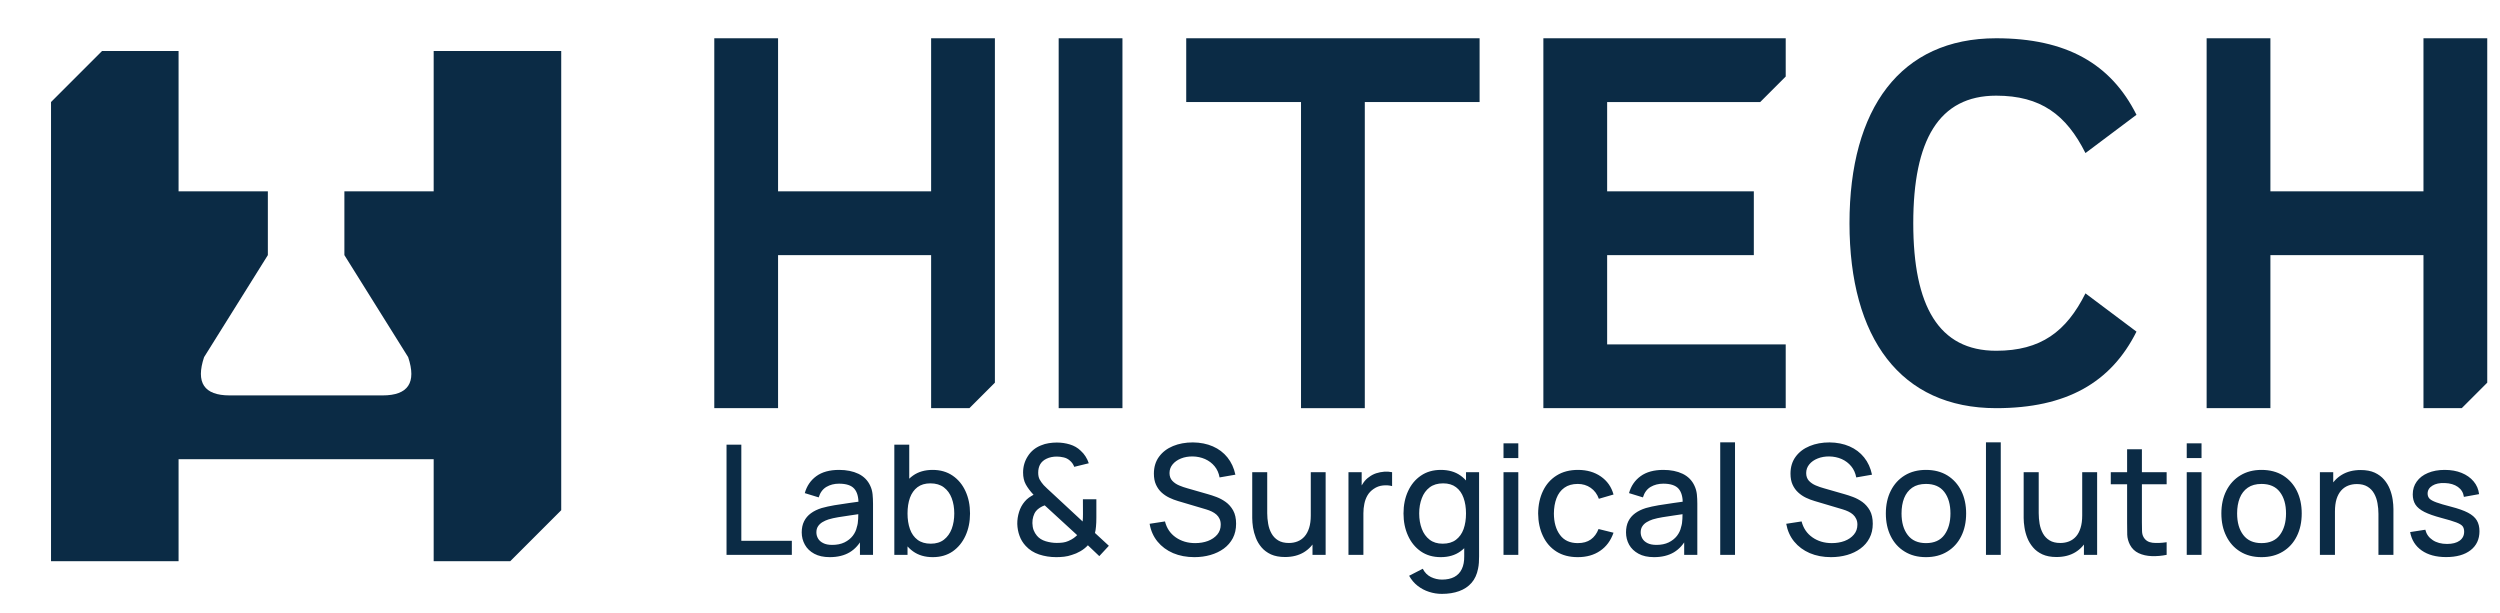
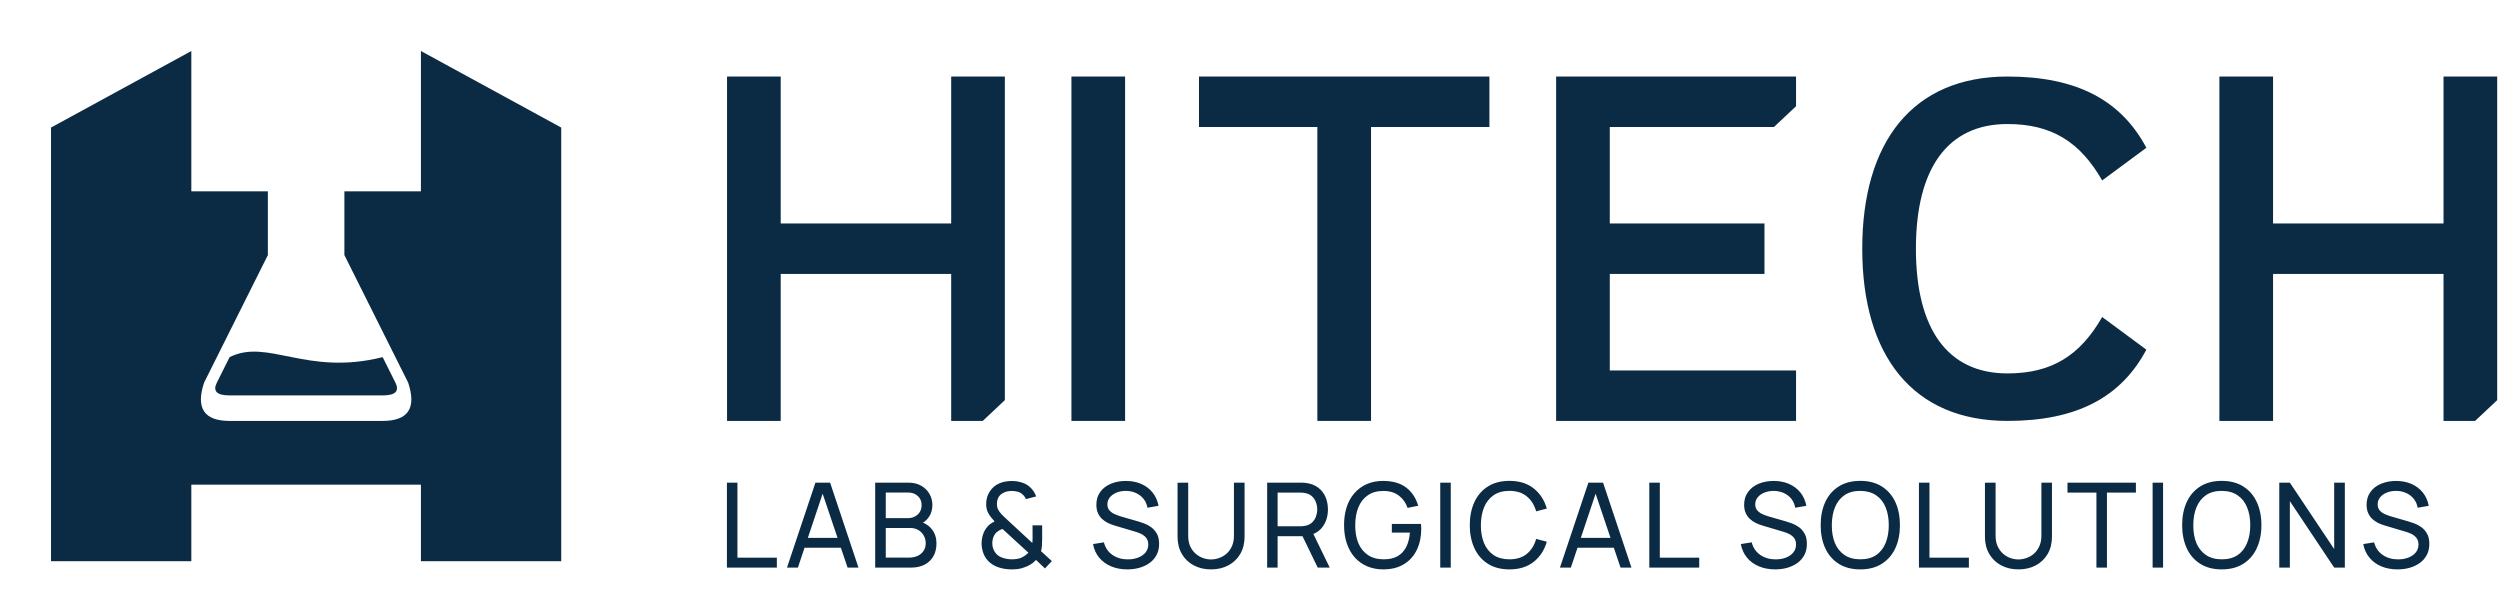
<svg xmlns="http://www.w3.org/2000/svg" viewBox="0 0 392 96" role="img" aria-label="Hitech Lab &amp; Surgical Solutions">
-   <path fill="#0B2B45" d="M16 8H28V30H42V40L32 56Q30 62 36 62H60Q66 62 64 56L54 40V30H68V8H88V80L80 88H68V72H28V88H8V16Z" />
+   <path fill="#0B2B45" d="M8 20L30 8V30H42V40L32 60Q30 66 36 66H60Q66 66 64 60L54 40V30H66V8L88 20V88H66V76H30V88H8Z" />
+   <path fill="#0B2B45" d="M36 56C42 53 48 59 60 56L62 60Q63 62 60 62H36Q33 62 34 60Z" />
  <g fill="#0B2B45">
-     <path transform="translate(112 6)" d="M0 0H10V24H34V0H44V54L40 58H34V34H10V58H0Z" />
-     <path transform="translate(166 6)" d="M0 0H10V58H0Z" />
-     <path transform="translate(186 6)" d="M0 0H46V10H28V58H18V10H0Z" />
-     <path transform="translate(242 6)" d="M0 0H38V6L34 10H10V24H33V34H10V48H38V58H0Z" />
-     <path transform="translate(290 6)" d="M45 12C41 4 34 0 23 0C8 0 0 11 0 29S8 58 23 58C34 58 41 54 45 46L37 40C34 46 30 49 23 49C14 49 10 42 10 29S14 9 23 9C30 9 34 12 37 18Z" />
-     <path transform="translate(346 6)" d="M0 0H10V24H34V0H44V54L40 58H34V34H10V58H0Z" />
+     <path transform="translate(114 12) scale(.99 .93103)" d="M0 0H8.5V24.75H35.5V0H44V54.5L40.5 58H35.5V33.25H8.5V58H0Z" />
+     <path transform="translate(168 12) scale(.99 .93103)" d="M0 0H8.5V58H0Z" />
+     <path transform="translate(188 12) scale(.99 .93103)" d="M0 0H46V8.5H27.25V58H18.75V8.5H0Z" />
+     <path transform="translate(244 12) scale(.99 .93103)" d="M0 0H38V5L34.5 8.5H8.5V24.75H33V33.25H8.5V49.5H38V58H0Z" />
+     <path transform="translate(292 12) scale(.99 .93103)" d="M45 12C41 4 34 0 23 0C8 0 0 11 0 29S8 58 23 58C34 58 41 54 45 46L38 40.5C34.5 47 30 50 23 50C13.5 50 8.5 42.5 8.5 29S13.5 8 23 8C30 8 34.5 11 38 17.5Z" />
+     <path transform="translate(348 12) scale(.99 .93103)" d="M0 0H8.5V24.75H35.5V0H44V54.5L40.5 58H35.5V33.25H8.5V58H0Z" />
  </g>
-   <path fill="#0B2B45" d="M113.92 87V69.72H116.24V84.8H124.16V87ZM130.1 87.36Q128.66 87.36 127.68 86.83Q126.7 86.3 126.21 85.42Q125.71 84.53 125.71 83.48Q125.71 82.48 126.08 81.74Q126.45 80.99 127.15 80.48Q127.84 79.97 128.84 79.66Q129.73 79.41 130.84 79.22Q131.96 79.03 133.15 78.87Q134.34 78.71 135.45 78.55L134.61 79.03Q134.64 77.4 133.94 76.62Q133.25 75.84 131.55 75.84Q130.45 75.84 129.59 76.34Q128.72 76.85 128.37 77.99L126.19 77.32Q126.66 75.64 128 74.66Q129.35 73.68 131.57 73.68Q133.32 73.68 134.6 74.29Q135.88 74.91 136.46 76.18Q136.75 76.8 136.82 77.51Q136.89 78.21 136.89 79V87H134.84V83.97L135.28 84.3Q134.51 85.83 133.23 86.6Q131.95 87.36 130.1 87.36ZM130.49 85.44Q131.6 85.44 132.41 85.05Q133.22 84.65 133.71 84.02Q134.2 83.38 134.35 82.66Q134.54 82.08 134.56 81.35Q134.59 80.62 134.59 80.2L135.37 80.51Q134.25 80.68 133.26 80.82Q132.27 80.95 131.43 81.1Q130.58 81.24 129.92 81.44Q129.39 81.61 128.96 81.87Q128.53 82.13 128.27 82.52Q128.01 82.91 128.01 83.47Q128.01 83.99 128.27 84.44Q128.53 84.89 129.08 85.16Q129.62 85.44 130.49 85.44ZM146.26 87.36Q144.42 87.36 143.16 86.45Q141.91 85.55 141.26 84Q140.62 82.45 140.62 80.51Q140.62 78.56 141.26 77.01Q141.91 75.46 143.16 74.57Q144.41 73.68 146.24 73.68Q148.05 73.68 149.37 74.58Q150.68 75.47 151.39 77.02Q152.1 78.56 152.1 80.51Q152.1 82.45 151.39 84Q150.68 85.55 149.38 86.46Q148.07 87.36 146.26 87.36ZM140.23 87V69.72H142.57V77.57H142.3V87ZM145.95 85.25Q147.2 85.25 148.01 84.62Q148.82 83.99 149.23 82.92Q149.63 81.84 149.63 80.51Q149.63 79.19 149.23 78.12Q148.83 77.05 148 76.42Q147.17 75.79 145.88 75.79Q144.66 75.79 143.86 76.39Q143.07 76.99 142.68 78.05Q142.3 79.12 142.3 80.51Q142.3 81.89 142.68 82.96Q143.06 84.03 143.87 84.64Q144.68 85.25 145.95 85.25ZM165.63 87.36Q164.19 87.36 162.93 86.94Q161.68 86.52 160.84 85.61Q160.17 84.89 159.86 84.01Q159.54 83.14 159.51 82.15Q159.5 81.19 159.79 80.27Q160.07 79.36 160.67 78.65Q160.97 78.29 161.33 78.03Q161.69 77.78 162.06 77.58Q161.26 76.72 160.84 75.95Q160.42 75.18 160.42 74.1Q160.42 72.67 161.17 71.52Q161.91 70.36 163.22 69.84Q163.83 69.58 164.46 69.49Q165.1 69.39 165.71 69.39Q166.77 69.39 167.76 69.69Q168.75 69.99 169.45 70.67Q169.9 71.07 170.22 71.58Q170.55 72.1 170.72 72.64L168.44 73.2Q168.23 72.61 167.73 72.2Q167.32 71.84 166.78 71.72Q166.23 71.59 165.7 71.59Q164.8 71.59 164.09 71.93Q163.44 72.24 163.11 72.79Q162.79 73.34 162.79 74.11Q162.79 74.77 163.02 75.19Q163.25 75.61 163.65 76.07Q163.89 76.33 164.21 76.62Q164.53 76.91 164.86 77.22L169.76 81.77Q169.79 81.49 169.8 81.19Q169.81 80.88 169.81 80.6L169.8 78.28H171.91V81.17Q171.91 81.97 171.85 82.58Q171.8 83.18 171.69 83.57L173.87 85.58L172.37 87.2L170.58 85.5Q170.07 86.05 169.41 86.43Q168.74 86.82 168.07 87.01Q167.47 87.22 166.86 87.29Q166.25 87.36 165.63 87.36ZM165.7 85.13Q166.23 85.13 166.67 85.07Q167.11 85.01 167.52 84.83Q168.06 84.59 168.37 84.36Q168.69 84.12 168.9 83.91L163.81 79.24Q163.4 79.38 163.05 79.61Q162.7 79.83 162.45 80.13Q162.16 80.5 162.02 80.99Q161.87 81.47 161.88 82.02Q161.89 82.63 162.07 83.12Q162.26 83.61 162.59 84Q163.09 84.6 163.97 84.87Q164.85 85.13 165.7 85.13ZM187.28 87.36Q185.43 87.36 183.94 86.73Q182.46 86.09 181.5 84.92Q180.54 83.75 180.26 82.13L182.67 81.76Q183.07 83.36 184.36 84.26Q185.66 85.16 187.4 85.16Q188.5 85.16 189.41 84.82Q190.32 84.47 190.87 83.82Q191.41 83.17 191.41 82.26Q191.41 81.74 191.23 81.36Q191.05 80.97 190.74 80.69Q190.42 80.41 190.01 80.21Q189.59 80.01 189.12 79.87L184.7 78.56Q184.02 78.36 183.35 78.04Q182.68 77.72 182.13 77.22Q181.59 76.72 181.26 76Q180.93 75.28 180.93 74.27Q180.93 72.71 181.74 71.61Q182.55 70.51 183.93 69.94Q185.31 69.37 187.05 69.37Q188.79 69.39 190.17 69.99Q191.55 70.59 192.46 71.72Q193.37 72.85 193.71 74.43L191.23 74.86Q191.05 73.84 190.45 73.11Q189.85 72.38 188.95 71.98Q188.06 71.59 187.02 71.57Q186 71.56 185.18 71.89Q184.36 72.22 183.87 72.81Q183.38 73.4 183.38 74.17Q183.38 74.92 183.82 75.39Q184.25 75.85 184.9 76.12Q185.54 76.39 186.17 76.56L189.41 77.49Q189.99 77.65 190.74 77.93Q191.49 78.21 192.19 78.71Q192.9 79.22 193.36 80.04Q193.82 80.87 193.82 82.12Q193.82 83.4 193.31 84.38Q192.79 85.36 191.89 86.02Q190.98 86.68 189.8 87.02Q188.62 87.36 187.28 87.36ZM201.5 87.34Q200.2 87.34 199.29 86.93Q198.39 86.51 197.81 85.83Q197.23 85.15 196.92 84.34Q196.6 83.52 196.47 82.71Q196.35 81.89 196.35 81.22V74.04H198.7V80.47Q198.7 81.3 198.85 82.13Q198.99 82.96 199.37 83.64Q199.75 84.33 200.41 84.73Q201.07 85.14 202.1 85.14Q202.84 85.14 203.46 84.89Q204.09 84.64 204.55 84.12Q205.01 83.6 205.27 82.78Q205.53 81.96 205.53 80.83L207.01 81.33Q207.01 83.16 206.34 84.51Q205.67 85.86 204.44 86.6Q203.2 87.34 201.5 87.34ZM205.8 87V83.39H205.53V74.04H207.86V87ZM211.44 87V74.04H213.51V77.18L213.2 76.77Q213.43 76.16 213.81 75.65Q214.18 75.13 214.67 74.8Q215.16 74.42 215.78 74.21Q216.41 74.01 217.06 73.96Q217.7 73.92 218.28 74.04V76.22Q217.63 76.04 216.84 76.12Q216.05 76.2 215.39 76.66Q214.77 77.08 214.42 77.68Q214.07 78.28 213.93 79Q213.78 79.71 213.78 80.48V87ZM226.08 93.12Q225.05 93.12 224.07 92.8Q223.1 92.49 222.29 91.86Q221.48 91.23 220.95 90.28L223.09 89.18Q223.54 90.07 224.37 90.48Q225.2 90.88 226.1 90.88Q227.25 90.88 228.03 90.47Q228.82 90.05 229.21 89.23Q229.61 88.41 229.59 87.19V83.61H229.87V74.04H231.92V87.22Q231.92 87.74 231.89 88.22Q231.86 88.7 231.76 89.17Q231.5 90.52 230.74 91.39Q229.98 92.26 228.79 92.69Q227.61 93.12 226.08 93.12ZM225.9 87.36Q224.1 87.36 222.79 86.46Q221.48 85.55 220.78 84Q220.07 82.45 220.07 80.51Q220.07 78.56 220.78 77.02Q221.49 75.47 222.8 74.58Q224.11 73.68 225.92 73.68Q227.76 73.68 229.01 74.57Q230.26 75.46 230.9 77.01Q231.55 78.56 231.55 80.51Q231.55 82.45 230.9 84Q230.26 85.55 229 86.45Q227.75 87.36 225.9 87.36ZM226.21 85.25Q227.48 85.25 228.29 84.64Q229.1 84.03 229.49 82.96Q229.87 81.89 229.87 80.51Q229.87 79.12 229.48 78.05Q229.1 76.99 228.3 76.39Q227.51 75.79 226.28 75.79Q225 75.79 224.17 76.42Q223.34 77.05 222.94 78.12Q222.53 79.19 222.53 80.51Q222.53 81.84 222.94 82.92Q223.34 83.99 224.16 84.62Q224.97 85.25 226.21 85.25ZM235.75 71.83V69.51H238.07V71.83ZM235.75 87V74.04H238.07V87ZM247.4 87.36Q245.42 87.36 244.04 86.48Q242.65 85.59 241.93 84.04Q241.2 82.5 241.18 80.52Q241.2 78.51 241.95 76.96Q242.69 75.42 244.09 74.55Q245.48 73.68 247.43 73.68Q249.52 73.68 251.01 74.71Q252.51 75.75 253 77.54L250.7 78.21Q250.31 77.11 249.42 76.49Q248.54 75.88 247.4 75.88Q246.12 75.88 245.29 76.48Q244.46 77.07 244.06 78.12Q243.66 79.17 243.65 80.52Q243.66 82.61 244.61 83.88Q245.55 85.16 247.4 85.16Q248.64 85.16 249.44 84.59Q250.24 84.02 250.65 82.95L253 83.53Q252.35 85.39 250.9 86.37Q249.46 87.36 247.4 87.36ZM259.35 87.36Q257.9 87.36 256.93 86.83Q255.95 86.3 255.45 85.42Q254.96 84.53 254.96 83.48Q254.96 82.48 255.32 81.74Q255.69 80.99 256.39 80.48Q257.08 79.97 258.08 79.66Q258.97 79.41 260.09 79.22Q261.21 79.03 262.4 78.87Q263.59 78.71 264.69 78.55L263.86 79.03Q263.88 77.4 263.19 76.62Q262.49 75.84 260.8 75.84Q259.7 75.84 258.83 76.34Q257.96 76.85 257.61 77.99L255.43 77.32Q255.9 75.64 257.25 74.66Q258.6 73.68 260.82 73.68Q262.57 73.68 263.84 74.29Q265.12 74.91 265.7 76.18Q265.99 76.8 266.07 77.51Q266.14 78.21 266.14 79V87H264.08V83.97L264.52 84.3Q263.75 85.83 262.47 86.6Q261.19 87.36 259.35 87.36ZM259.73 85.44Q260.84 85.44 261.65 85.05Q262.46 84.65 262.95 84.02Q263.44 83.38 263.59 82.66Q263.78 82.08 263.8 81.35Q263.83 80.62 263.83 80.2L264.61 80.51Q263.5 80.68 262.5 80.82Q261.51 80.95 260.67 81.1Q259.83 81.24 259.16 81.44Q258.64 81.61 258.21 81.87Q257.77 82.13 257.52 82.52Q257.26 82.91 257.26 83.47Q257.26 83.99 257.52 84.44Q257.78 84.89 258.32 85.16Q258.87 85.44 259.73 85.44ZM269.73 87V69.36H272.05V87ZM287.1 87.36Q285.25 87.36 283.77 86.73Q282.29 86.09 281.33 84.92Q280.37 83.75 280.08 82.13L282.49 81.76Q282.9 83.36 284.19 84.26Q285.48 85.16 287.23 85.16Q288.33 85.16 289.24 84.82Q290.15 84.47 290.69 83.82Q291.24 83.17 291.24 82.26Q291.24 81.74 291.05 81.36Q290.87 80.97 290.56 80.69Q290.25 80.41 289.83 80.21Q289.41 80.01 288.94 79.87L284.53 78.56Q283.84 78.36 283.17 78.04Q282.5 77.72 281.96 77.22Q281.41 76.72 281.08 76Q280.75 75.28 280.75 74.27Q280.75 72.71 281.56 71.61Q282.37 70.51 283.76 69.94Q285.14 69.37 286.87 69.37Q288.62 69.39 290 69.99Q291.38 70.59 292.29 71.72Q293.2 72.85 293.53 74.43L291.06 74.86Q290.87 73.84 290.27 73.11Q289.67 72.38 288.78 71.98Q287.89 71.59 286.84 71.57Q285.83 71.56 285.01 71.89Q284.18 72.22 283.7 72.81Q283.21 73.4 283.21 74.17Q283.21 74.92 283.64 75.39Q284.08 75.85 284.72 76.12Q285.36 76.39 285.99 76.56L289.23 77.49Q289.81 77.65 290.56 77.93Q291.31 78.21 292.02 78.71Q292.72 79.22 293.19 80.04Q293.65 80.87 293.65 82.12Q293.65 83.4 293.13 84.38Q292.62 85.36 291.71 86.02Q290.81 86.68 289.63 87.02Q288.44 87.36 287.1 87.36ZM301.99 87.36Q300.05 87.36 298.64 86.48Q297.22 85.61 296.46 84.06Q295.7 82.52 295.7 80.51Q295.7 78.48 296.48 76.94Q297.26 75.4 298.67 74.54Q300.08 73.68 301.99 73.68Q303.93 73.68 305.35 74.55Q306.76 75.43 307.53 76.97Q308.29 78.51 308.29 80.51Q308.29 82.54 307.52 84.08Q306.75 85.63 305.33 86.49Q303.92 87.36 301.99 87.36ZM301.99 85.16Q303.93 85.16 304.88 83.87Q305.83 82.57 305.83 80.51Q305.83 78.4 304.87 77.14Q303.91 75.88 301.99 75.88Q300.68 75.88 299.83 76.47Q298.99 77.06 298.57 78.1Q298.16 79.14 298.16 80.51Q298.16 82.63 299.13 83.89Q300.1 85.16 301.99 85.16ZM311.4 87V69.36H313.72V87ZM322.46 87.34Q321.16 87.34 320.26 86.93Q319.35 86.51 318.78 85.83Q318.2 85.15 317.88 84.34Q317.56 83.52 317.44 82.71Q317.31 81.89 317.31 81.22V74.04H319.67V80.47Q319.67 81.3 319.81 82.13Q319.96 82.96 320.33 83.64Q320.71 84.33 321.37 84.73Q322.03 85.14 323.06 85.14Q323.8 85.14 324.43 84.89Q325.06 84.64 325.52 84.12Q325.98 83.6 326.23 82.78Q326.49 81.96 326.49 80.83L327.97 81.33Q327.97 83.16 327.3 84.51Q326.63 85.86 325.4 86.6Q324.17 87.34 322.46 87.34ZM326.76 87V83.39H326.49V74.04H328.83V87ZM339.73 87Q338.54 87.24 337.4 87.2Q336.25 87.16 335.35 86.74Q334.45 86.32 333.98 85.43Q333.58 84.65 333.55 83.84Q333.53 83.03 333.53 82V70.44H335.85V81.89Q335.85 82.68 335.87 83.25Q335.88 83.82 336.11 84.22Q336.54 84.98 337.49 85.1Q338.43 85.21 339.73 85.02ZM330.97 75.93V74.04H339.73V75.93ZM342.88 71.83V69.51H345.2V71.83ZM342.88 87V74.04H345.2V87ZM354.6 87.36Q352.66 87.36 351.25 86.48Q349.84 85.61 349.08 84.06Q348.31 82.52 348.31 80.51Q348.31 78.48 349.09 76.94Q349.87 75.4 351.29 74.54Q352.7 73.68 354.6 73.68Q356.55 73.68 357.97 74.55Q359.38 75.43 360.15 76.97Q360.91 78.51 360.91 80.51Q360.91 82.54 360.14 84.08Q359.37 85.63 357.95 86.49Q356.53 87.36 354.6 87.36ZM354.6 85.16Q356.54 85.16 357.49 83.87Q358.45 82.57 358.45 80.51Q358.45 78.4 357.48 77.14Q356.52 75.88 354.6 75.88Q353.3 75.88 352.45 76.47Q351.6 77.06 351.19 78.1Q350.78 79.14 350.78 80.51Q350.78 82.63 351.75 83.89Q352.72 85.16 354.6 85.16ZM372.94 87V80.57Q372.94 79.73 372.79 78.91Q372.65 78.08 372.27 77.4Q371.89 76.71 371.23 76.31Q370.57 75.9 369.55 75.9Q368.81 75.9 368.18 76.15Q367.55 76.4 367.09 76.92Q366.63 77.44 366.37 78.25Q366.12 79.07 366.12 80.21L364.63 79.71Q364.63 77.88 365.3 76.53Q365.97 75.18 367.21 74.44Q368.44 73.7 370.15 73.7Q371.45 73.7 372.35 74.11Q373.25 74.53 373.83 75.21Q374.41 75.89 374.73 76.7Q375.05 77.52 375.17 78.33Q375.29 79.15 375.29 79.82V87ZM363.76 87V74.04H365.85V77.65H366.12V87ZM383.55 87.35Q381.21 87.35 379.73 86.32Q378.25 85.29 377.91 83.43L380.29 83.06Q380.54 84.09 381.45 84.69Q382.35 85.29 383.7 85.29Q384.96 85.29 385.67 84.78Q386.38 84.26 386.38 83.37Q386.38 82.85 386.14 82.52Q385.9 82.2 385.13 81.91Q384.37 81.62 382.81 81.21Q381.12 80.76 380.14 80.27Q379.16 79.77 378.74 79.12Q378.32 78.46 378.32 77.52Q378.32 76.36 378.95 75.5Q379.57 74.63 380.7 74.16Q381.83 73.68 383.33 73.68Q384.82 73.68 385.98 74.15Q387.14 74.62 387.86 75.48Q388.58 76.33 388.72 77.48L386.34 77.91Q386.2 76.92 385.4 76.35Q384.6 75.78 383.34 75.74Q382.14 75.69 381.4 76.15Q380.65 76.61 380.65 77.4Q380.65 77.85 380.93 78.17Q381.22 78.48 382.01 78.77Q382.8 79.06 384.32 79.45Q385.99 79.88 386.96 80.38Q387.94 80.89 388.36 81.59Q388.78 82.29 388.78 83.29Q388.78 85.19 387.39 86.27Q386 87.35 383.55 87.35Z" />
+   <path fill="#0B2B45" d="M113.98 89V75.68H115.63V87.44H121.81V89ZM123.4 89 127.86 75.68H130.16L134.61 89H132.9L128.73 76.64H129.25L125.11 89ZM125.55 85.88V84.34H132.47V85.88ZM137.23 89V75.68H142.42Q143.61 75.68 144.46 76.17Q145.3 76.66 145.75 77.46Q146.2 78.26 146.2 79.19Q146.2 80.27 145.64 81.08Q145.09 81.9 144.15 82.2L144.13 81.75Q145.42 82.09 146.13 83.01Q146.84 83.93 146.84 85.19Q146.84 86.35 146.36 87.21Q145.88 88.06 144.99 88.53Q144.1 89 142.88 89ZM138.89 87.43H142.57Q143.3 87.43 143.89 87.16Q144.47 86.89 144.81 86.38Q145.15 85.88 145.15 85.18Q145.15 84.51 144.84 83.97Q144.54 83.43 144 83.11Q143.46 82.79 142.75 82.79H138.89ZM138.89 81.24H142.4Q142.99 81.24 143.47 80.98Q143.94 80.73 144.23 80.27Q144.51 79.81 144.51 79.19Q144.51 78.33 143.92 77.78Q143.34 77.23 142.4 77.23H138.89ZM158.61 89.28Q157.49 89.28 156.54 88.95Q155.58 88.63 154.93 87.94Q154.42 87.39 154.18 86.72Q153.94 86.04 153.91 85.29Q153.91 84.56 154.12 83.86Q154.34 83.16 154.8 82.62Q155.04 82.32 155.34 82.12Q155.64 81.91 155.95 81.76Q155.3 81.07 154.97 80.47Q154.63 79.87 154.63 79.02Q154.63 77.94 155.19 77.07Q155.75 76.19 156.72 75.78Q157.19 75.58 157.69 75.5Q158.18 75.42 158.66 75.42Q159.45 75.42 160.2 75.65Q160.95 75.87 161.48 76.36Q161.82 76.66 162.08 77.05Q162.33 77.43 162.47 77.84L160.86 78.26Q160.68 77.79 160.27 77.47Q159.95 77.19 159.52 77.09Q159.09 76.98 158.66 76.98Q157.93 76.98 157.35 77.26Q156.83 77.52 156.57 77.96Q156.32 78.41 156.32 79.02Q156.32 79.55 156.5 79.89Q156.68 80.22 157 80.6Q157.19 80.81 157.44 81.03Q157.68 81.26 157.94 81.5L161.87 85.14Q161.89 84.91 161.9 84.67Q161.91 84.44 161.91 84.21L161.9 82.37H163.41V84.53Q163.41 85.19 163.37 85.65Q163.32 86.12 163.23 86.42L164.93 87.98L163.85 89.13L162.45 87.8Q162.08 88.21 161.59 88.51Q161.09 88.81 160.59 88.97Q160.11 89.15 159.62 89.22Q159.12 89.28 158.61 89.28ZM158.65 87.7Q159.1 87.7 159.47 87.64Q159.84 87.59 160.17 87.43Q160.61 87.22 160.85 87.02Q161.1 86.83 161.25 86.66L157.19 82.94Q156.86 83.05 156.57 83.24Q156.27 83.42 156.07 83.67Q155.83 83.97 155.71 84.37Q155.59 84.76 155.59 85.21Q155.6 85.68 155.75 86.08Q155.9 86.48 156.17 86.79Q156.57 87.27 157.27 87.48Q157.96 87.7 158.65 87.7ZM176.76 89.28Q175.35 89.28 174.21 88.8Q173.08 88.32 172.34 87.43Q171.61 86.53 171.39 85.31L173.09 85.04Q173.41 86.3 174.43 87.01Q175.45 87.71 176.84 87.71Q177.74 87.71 178.46 87.43Q179.19 87.15 179.62 86.63Q180.05 86.1 180.05 85.37Q180.05 84.93 179.89 84.61Q179.74 84.29 179.47 84.07Q179.21 83.84 178.88 83.69Q178.54 83.53 178.19 83.42L174.79 82.41Q174.24 82.25 173.72 82Q173.2 81.74 172.79 81.36Q172.39 80.98 172.15 80.43Q171.91 79.89 171.91 79.15Q171.91 77.97 172.52 77.13Q173.13 76.29 174.19 75.85Q175.24 75.41 176.57 75.41Q177.91 75.42 178.97 75.89Q180.03 76.36 180.72 77.22Q181.42 78.09 181.66 79.31L179.92 79.61Q179.78 78.8 179.3 78.21Q178.82 77.62 178.11 77.3Q177.4 76.98 176.55 76.97Q175.73 76.97 175.07 77.24Q174.42 77.51 174.03 77.98Q173.64 78.46 173.64 79.07Q173.64 79.69 173.99 80.06Q174.34 80.44 174.86 80.65Q175.37 80.87 175.86 81.01L178.4 81.74Q178.83 81.86 179.4 82.07Q179.97 82.28 180.51 82.67Q181.04 83.06 181.4 83.69Q181.75 84.32 181.75 85.28Q181.75 86.25 181.36 87Q180.98 87.74 180.29 88.25Q179.61 88.75 178.7 89.02Q177.8 89.28 176.76 89.28ZM189.89 89.28Q188.35 89.28 187.17 88.64Q185.98 88.01 185.31 86.85Q184.64 85.7 184.64 84.14V75.69L186.31 75.68V84Q186.31 84.95 186.62 85.65Q186.94 86.35 187.47 86.81Q187.99 87.27 188.63 87.5Q189.26 87.72 189.89 87.72Q190.53 87.72 191.17 87.49Q191.8 87.27 192.33 86.81Q192.85 86.35 193.17 85.64Q193.48 84.94 193.48 84V75.68H195.15V84.14Q195.15 85.69 194.48 86.85Q193.81 88 192.62 88.64Q191.44 89.28 189.89 89.28ZM198.69 89V75.68H203.95Q204.15 75.68 204.41 75.69Q204.68 75.71 204.93 75.75Q206.01 75.92 206.74 76.5Q207.48 77.07 207.85 77.95Q208.22 78.82 208.22 79.88Q208.22 81.43 207.42 82.56Q206.62 83.69 205.06 83.98L204.43 84.08H200.33V89ZM206.62 89 203.99 83.58 205.62 83.08 208.5 89ZM200.33 82.52H203.9Q204.07 82.52 204.3 82.5Q204.52 82.48 204.73 82.43Q205.37 82.29 205.77 81.89Q206.17 81.5 206.35 80.97Q206.54 80.43 206.54 79.88Q206.54 79.32 206.35 78.79Q206.17 78.26 205.77 77.87Q205.37 77.47 204.73 77.33Q204.52 77.28 204.3 77.26Q204.07 77.24 203.9 77.24H200.33ZM216.88 89.28Q215.51 89.28 214.38 88.8Q213.25 88.32 212.44 87.42Q211.63 86.52 211.19 85.23Q210.75 83.95 210.75 82.34Q210.75 80.22 211.5 78.66Q212.26 77.11 213.64 76.26Q215.02 75.41 216.88 75.41Q219.12 75.41 220.49 76.45Q221.86 77.5 222.37 79.3L220.71 79.64Q220.29 78.43 219.34 77.71Q218.39 76.99 216.96 76.98Q215.47 76.97 214.49 77.65Q213.5 78.32 213 79.53Q212.5 80.74 212.5 82.34Q212.49 83.94 212.98 85.14Q213.48 86.34 214.48 87.02Q215.47 87.7 216.96 87.7Q218.25 87.71 219.13 87.22Q220 86.72 220.49 85.78Q220.97 84.83 221.07 83.51H218.24V82.15H222.81Q222.83 82.34 222.84 82.59Q222.85 82.84 222.85 82.93Q222.85 84.76 222.17 86.19Q221.49 87.63 220.16 88.45Q218.83 89.28 216.88 89.28ZM225.83 89V75.68H227.48V89ZM236.68 89.28Q234.69 89.28 233.3 88.4Q231.91 87.52 231.19 85.96Q230.46 84.39 230.46 82.34Q230.46 80.29 231.19 78.72Q231.91 77.16 233.3 76.28Q234.69 75.4 236.68 75.4Q238.99 75.4 240.48 76.58Q241.97 77.76 242.54 79.74L240.87 80.18Q240.46 78.7 239.41 77.84Q238.37 76.97 236.68 76.97Q235.19 76.97 234.2 77.65Q233.21 78.33 232.71 79.53Q232.21 80.74 232.2 82.34Q232.19 83.94 232.69 85.14Q233.19 86.35 234.19 87.03Q235.19 87.7 236.68 87.7Q238.37 87.7 239.41 86.84Q240.46 85.98 240.87 84.5L242.54 84.94Q241.97 86.92 240.48 88.1Q238.99 89.28 236.68 89.28ZM244.6 89 249.06 75.68H251.36L255.81 89H254.1L249.93 76.64H250.45L246.31 89ZM246.75 85.88V84.34H253.67V85.88ZM258.61 89V75.68H260.26V87.44H266.44V89ZM278.34 89.28Q276.92 89.28 275.79 88.8Q274.66 88.32 273.92 87.43Q273.19 86.53 272.96 85.31L274.67 85.04Q274.99 86.3 276.01 87.01Q277.03 87.71 278.42 87.71Q279.31 87.71 280.04 87.43Q280.77 87.15 281.19 86.63Q281.62 86.1 281.62 85.37Q281.62 84.93 281.47 84.61Q281.31 84.29 281.05 84.07Q280.79 83.84 280.45 83.69Q280.12 83.53 279.76 83.42L276.37 82.41Q275.81 82.25 275.3 82Q274.78 81.74 274.37 81.36Q273.96 80.98 273.72 80.43Q273.48 79.89 273.48 79.15Q273.48 77.97 274.1 77.13Q274.71 76.29 275.76 75.85Q276.82 75.41 278.14 75.41Q279.49 75.42 280.55 75.89Q281.6 76.36 282.3 77.22Q283 78.09 283.24 79.31L281.49 79.61Q281.35 78.8 280.88 78.21Q280.4 77.62 279.69 77.3Q278.97 76.98 278.13 76.97Q277.31 76.97 276.65 77.24Q275.99 77.51 275.61 77.98Q275.22 78.46 275.22 79.07Q275.22 79.69 275.57 80.06Q275.92 80.44 276.43 80.65Q276.95 80.87 277.44 81.01L279.98 81.74Q280.41 81.86 280.98 82.07Q281.55 82.28 282.09 82.67Q282.62 83.06 282.97 83.69Q283.32 84.32 283.32 85.28Q283.32 86.25 282.94 87Q282.55 87.74 281.87 88.25Q281.18 88.75 280.28 89.02Q279.38 89.28 278.34 89.28ZM291.69 89.28Q289.7 89.28 288.31 88.4Q286.92 87.52 286.2 85.96Q285.48 84.39 285.48 82.34Q285.48 80.29 286.2 78.72Q286.92 77.16 288.31 76.28Q289.7 75.4 291.69 75.4Q293.69 75.4 295.07 76.28Q296.46 77.16 297.19 78.72Q297.91 80.29 297.91 82.34Q297.91 84.39 297.19 85.96Q296.46 87.52 295.07 88.4Q293.69 89.28 291.69 89.28ZM291.69 87.7Q293.18 87.71 294.17 87.04Q295.17 86.36 295.66 85.15Q296.16 83.94 296.16 82.34Q296.16 80.74 295.66 79.54Q295.17 78.33 294.17 77.66Q293.18 76.98 291.69 76.97Q290.2 76.97 289.22 77.64Q288.23 78.32 287.73 79.53Q287.23 80.74 287.23 82.34Q287.22 83.94 287.71 85.14Q288.21 86.34 289.21 87.02Q290.2 87.7 291.69 87.7ZM300.89 89V75.68H302.54V87.44H308.72V89ZM316.5 89.28Q314.95 89.28 313.77 88.64Q312.58 88.01 311.91 86.85Q311.24 85.7 311.24 84.14V75.69L312.91 75.68V84Q312.91 84.95 313.23 85.65Q313.55 86.35 314.07 86.81Q314.6 87.27 315.23 87.5Q315.87 87.72 316.5 87.72Q317.13 87.72 317.77 87.49Q318.41 87.27 318.93 86.81Q319.45 86.35 319.77 85.64Q320.09 84.94 320.09 84V75.68H321.75V84.14Q321.75 85.69 321.08 86.85Q320.41 88 319.23 88.64Q318.04 89.28 316.5 89.28ZM328.72 89V77.24H324.18V75.68H334.91V77.24H330.37V89ZM337.53 89V75.68H339.17V89ZM348.37 89.28Q346.38 89.28 344.99 88.4Q343.6 87.52 342.88 85.96Q342.16 84.39 342.16 82.34Q342.16 80.29 342.88 78.72Q343.6 77.16 344.99 76.28Q346.38 75.4 348.37 75.4Q350.37 75.4 351.75 76.28Q353.14 77.16 353.86 78.72Q354.59 80.29 354.59 82.34Q354.59 84.39 353.86 85.96Q353.14 87.52 351.75 88.4Q350.37 89.28 348.37 89.28ZM348.37 87.7Q349.86 87.71 350.85 87.04Q351.85 86.36 352.34 85.15Q352.84 83.94 352.84 82.34Q352.84 80.74 352.34 79.54Q351.85 78.33 350.85 77.66Q349.86 76.98 348.37 76.97Q346.88 76.97 345.9 77.64Q344.91 78.32 344.41 79.53Q343.91 80.74 343.91 82.34Q343.9 83.94 344.39 85.14Q344.89 86.34 345.89 87.02Q346.88 87.7 348.37 87.7ZM357.39 89V75.68H359.05L366 86.09V75.68H367.67V89H366L359.05 78.58V89ZM375.93 89.28Q374.52 89.28 373.38 88.8Q372.25 88.32 371.52 87.43Q370.78 86.53 370.56 85.31L372.26 85.04Q372.58 86.3 373.6 87.01Q374.62 87.71 376.02 87.71Q376.91 87.71 377.63 87.43Q378.36 87.15 378.79 86.63Q379.22 86.1 379.22 85.37Q379.22 84.93 379.06 84.61Q378.91 84.29 378.64 84.07Q378.38 83.84 378.05 83.69Q377.71 83.53 377.36 83.42L373.96 82.41Q373.41 82.25 372.89 82Q372.37 81.74 371.96 81.36Q371.56 80.98 371.32 80.43Q371.08 79.89 371.08 79.15Q371.08 77.97 371.69 77.13Q372.3 76.29 373.36 75.85Q374.41 75.41 375.74 75.41Q377.08 75.42 378.14 75.89Q379.2 76.36 379.89 77.22Q380.59 78.09 380.83 79.31L379.09 79.61Q378.95 78.8 378.47 78.21Q378 77.62 377.28 77.3Q376.57 76.98 375.72 76.97Q374.9 76.97 374.24 77.24Q373.59 77.51 373.2 77.98Q372.82 78.46 372.82 79.07Q372.82 79.69 373.16 80.06Q373.51 80.44 374.03 80.65Q374.54 80.87 375.04 81.01L377.57 81.74Q378 81.86 378.57 82.07Q379.14 82.28 379.68 82.67Q380.22 83.06 380.57 83.69Q380.92 84.32 380.92 85.28Q380.92 86.25 380.53 87Q380.15 87.74 379.46 88.25Q378.78 88.75 377.87 89.02Q376.97 89.28 375.93 89.28Z" />
</svg>
